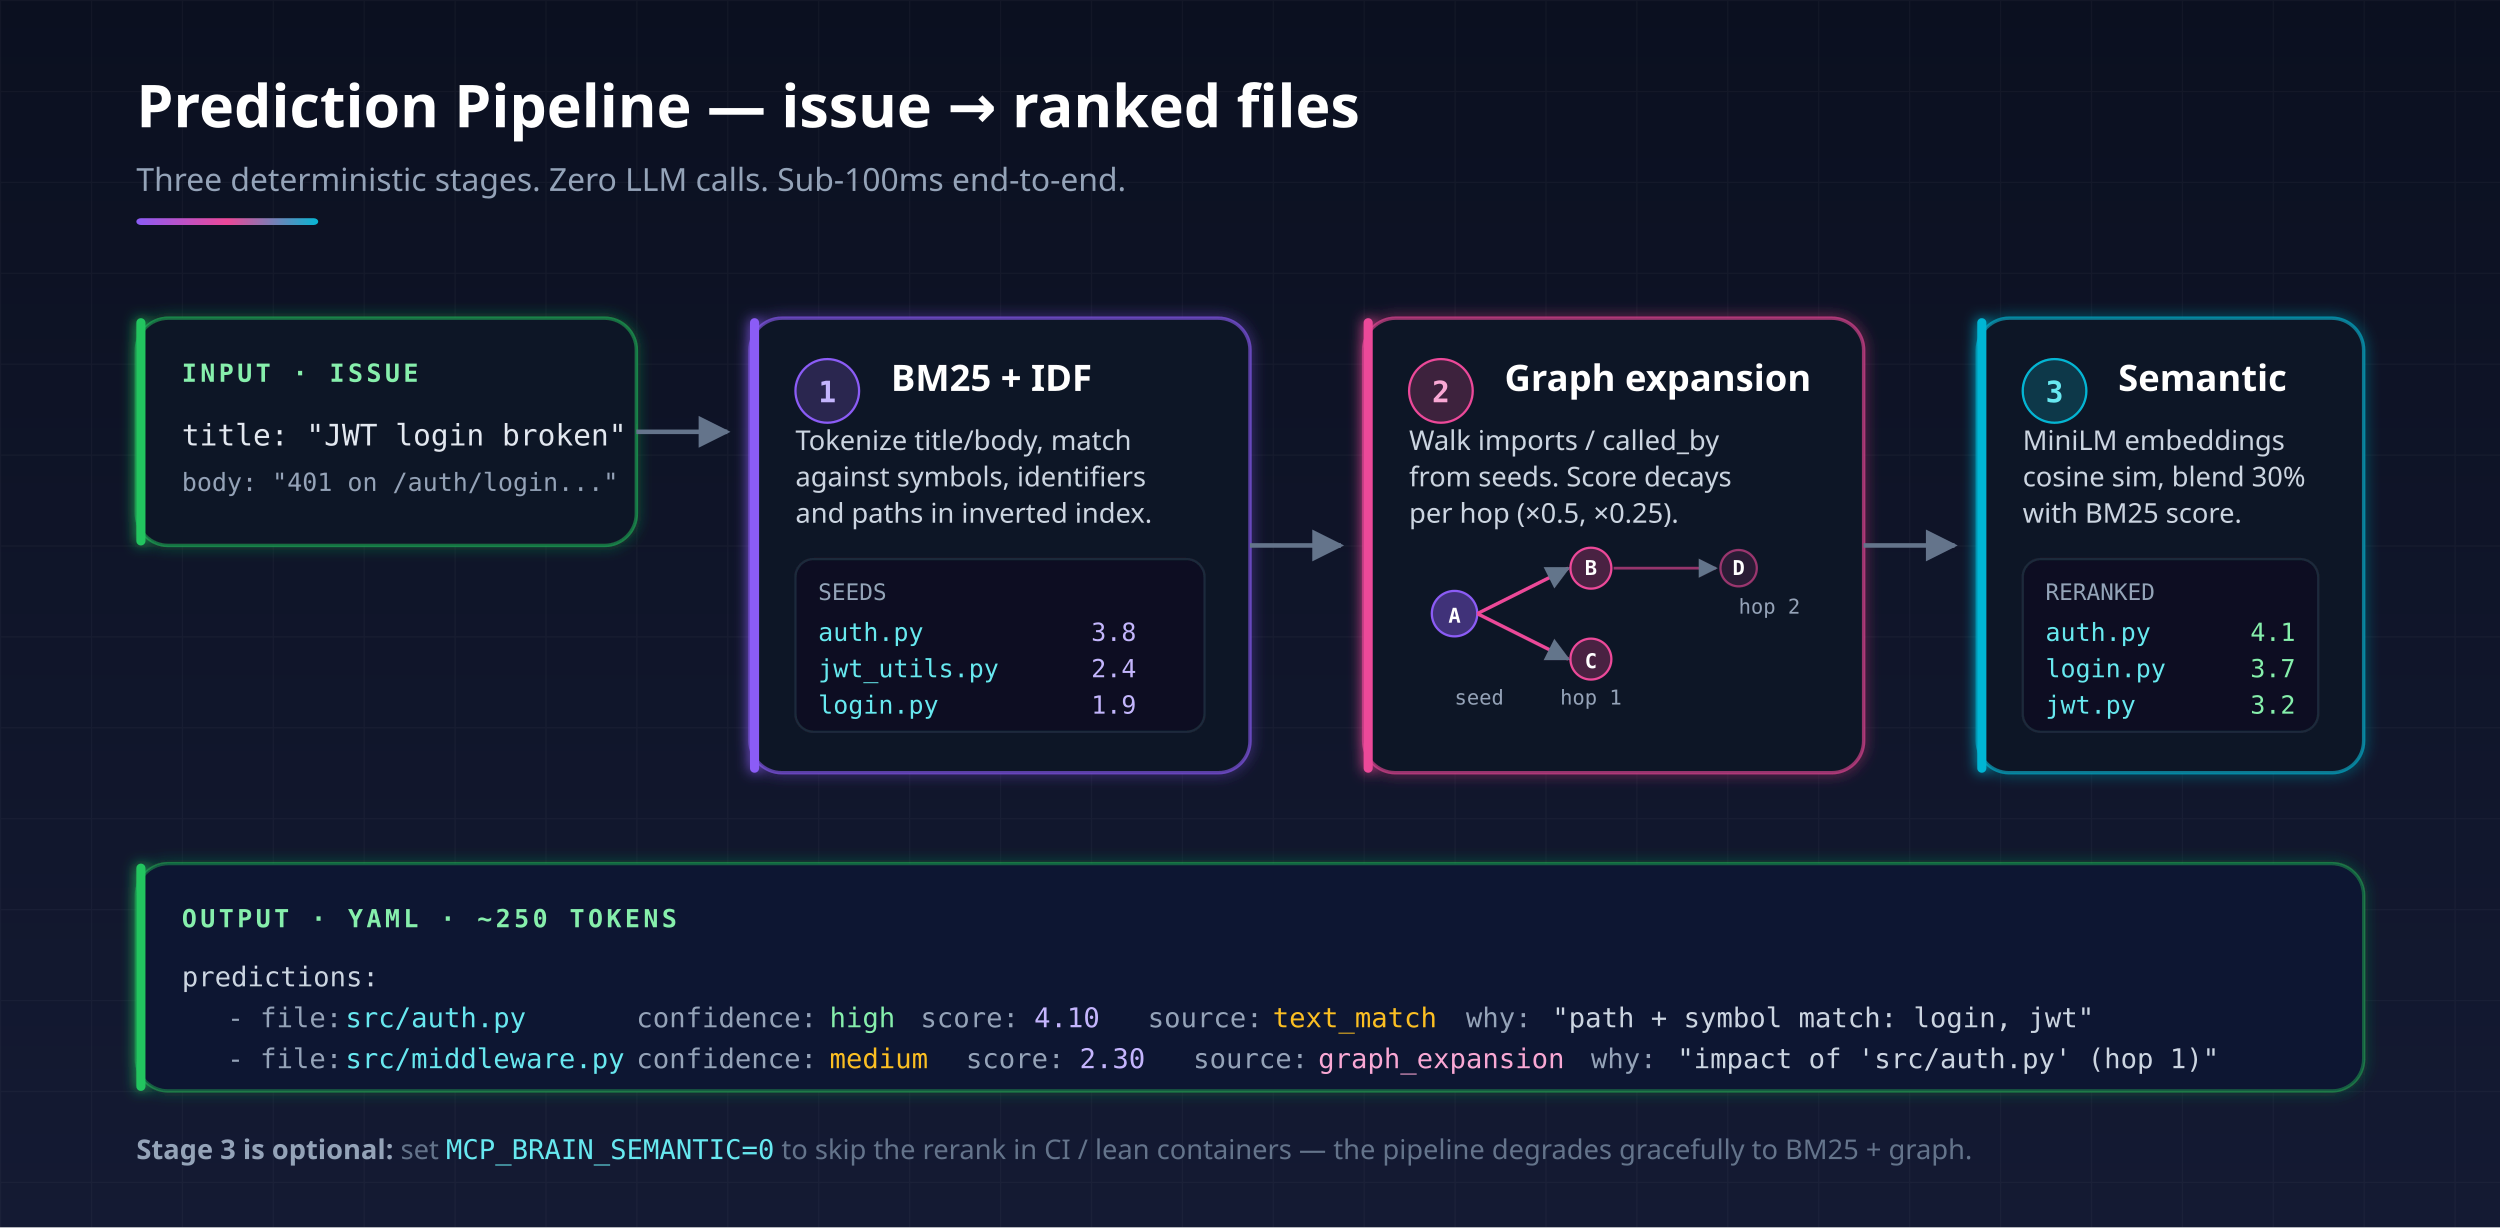
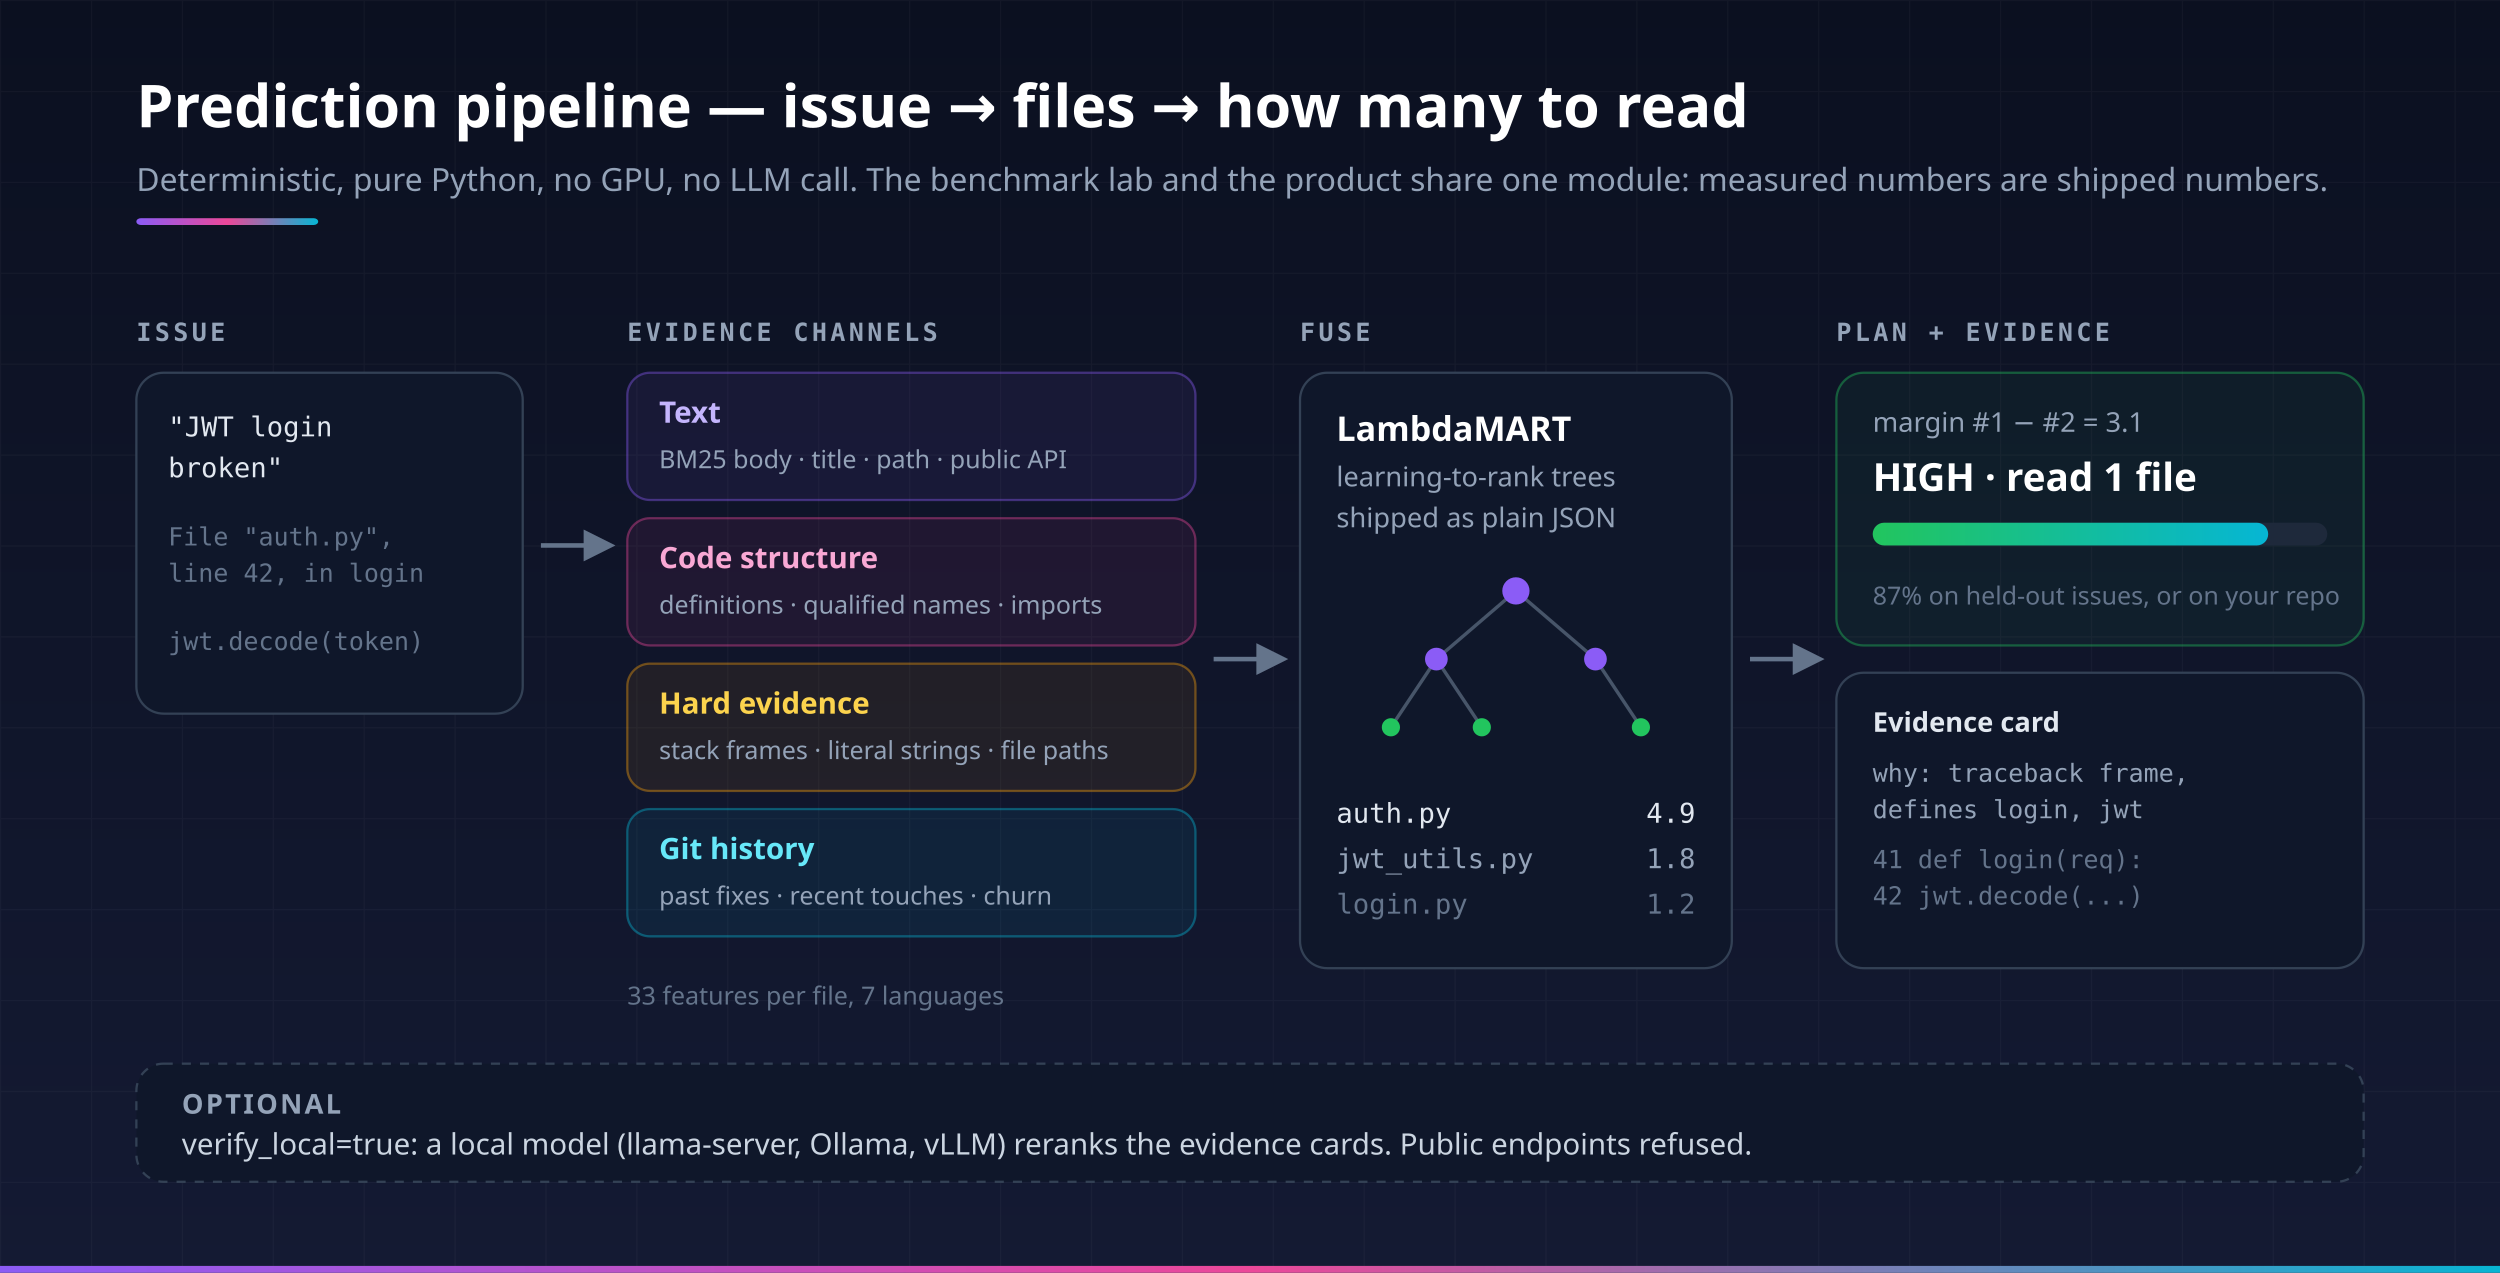
- <svg xmlns="http://www.w3.org/2000/svg" viewBox="0 0 1100 540" role="img" aria-label="mcp-brain prediction pipeline: BM25, graph expansion, semantic rerank">
+ <svg xmlns="http://www.w3.org/2000/svg" viewBox="0 0 1100 560" role="img" aria-label="mcp-brain prediction pipeline: issue text is scored on independent evidence channels (text, code structure, stack traces, Git history), a LambdaMART model shipped as JSON trees fuses them, the margin between the first two files sets the reading plan, and evidence cards explain every file. An optional local model can rerank.">
  <defs>
    <linearGradient id="bgP" x1="0%" y1="0%" x2="0%" y2="100%">
      <stop offset="0%" stop-color="#0b1020" />
      <stop offset="100%" stop-color="#141a33" />
    </linearGradient>
    <linearGradient id="accentP" x1="0%" y1="0%" x2="100%" y2="0%">
      <stop offset="0%" stop-color="#8b5cf6" />
      <stop offset="50%" stop-color="#ec4899" />
      <stop offset="100%" stop-color="#06b6d4" />
    </linearGradient>
+     <linearGradient id="hiP" x1="0%" y1="0%" x2="100%" y2="0%">
+       <stop offset="0%" stop-color="#22c55e" />
+       <stop offset="100%" stop-color="#06b6d4" />
+     </linearGradient>
    <pattern id="gridP" width="40" height="40" patternUnits="userSpaceOnUse">
      <path d="M 40 0 L 0 0 0 40" fill="none" stroke="#ffffff" stroke-opacity="0.035" stroke-width="1" />
    </pattern>
-     <marker id="arrowP" viewBox="0 0 10 10" refX="9" refY="5" markerWidth="7" markerHeight="7" orient="auto-start-reverse">
-       <path d="M 0 0 L 10 5 L 0 10 z" fill="#64748b" />
+     <marker id="arrowP" viewBox="0 0 10 10" refX="8" refY="5" markerWidth="7" markerHeight="7" orient="auto">
+       <path d="M0 0 L10 5 L0 10 z" fill="#64748b" />
    </marker>
-     <filter id="glowP" x="-20%" y="-20%" width="140%" height="140%">
-       <feGaussianBlur stdDeviation="3" result="b" />
-       <feMerge>
-         <feMergeNode in="b" />
-         <feMergeNode in="SourceGraphic" />
-       </feMerge>
-     </filter>
  </defs>
-   <rect width="1100" height="540" fill="url(#bgP)" />
-   <rect width="1100" height="540" fill="url(#gridP)" />
-   <text x="60" y="56" font-family="ui-sans-serif, system-ui, sans-serif" font-size="26" font-weight="700" fill="#ffffff">Prediction Pipeline — issue → ranked files</text>
-   <text x="60" y="84" font-family="ui-sans-serif, system-ui, sans-serif" font-size="14" fill="#94a3b8">Three deterministic stages. Zero LLM calls. Sub-100ms end-to-end.</text>
+   <rect width="1100" height="560" fill="url(#bgP)" />
+   <rect width="1100" height="560" fill="url(#gridP)" />
+   <text x="60" y="56" font-family="ui-sans-serif, system-ui, sans-serif" font-size="26" font-weight="700" fill="#ffffff">Prediction pipeline — issue → files → how many to read</text>
+   <text x="60" y="84" font-family="ui-sans-serif, system-ui, sans-serif" font-size="14" fill="#94a3b8">Deterministic, pure Python, no GPU, no LLM call. The benchmark lab and the product share one module: measured numbers are shipped numbers.</text>
  <rect x="60" y="96" width="80" height="3" rx="2" fill="url(#accentP)" />
-   <g transform="translate(60, 140)" filter="url(#glowP)">
-     <rect x="0" y="0" width="220" height="100" rx="14" fill="#111827" stroke="#22c55e" stroke-opacity="0.5" stroke-width="1.5" />
-     <rect x="0" y="0" width="4" height="100" rx="2" fill="#22c55e" />
-     <text x="20" y="28" font-family="ui-monospace, monospace" font-size="11" font-weight="700" fill="#86efac" letter-spacing="1.5">INPUT · ISSUE</text>
-     <text x="20" y="56" font-family="ui-monospace, monospace" font-size="13" fill="#e2e8f0">title: "JWT login broken"</text>
-     <text x="20" y="76" font-family="ui-monospace, monospace" font-size="11" fill="#94a3b8">body: "401 on /auth/login..."</text>
-   </g>
-   <line x1="280" y1="190" x2="320" y2="190" stroke="#64748b" stroke-width="2" marker-end="url(#arrowP)" />
-   <g transform="translate(330, 140)" filter="url(#glowP)">
-     <rect x="0" y="0" width="220" height="200" rx="14" fill="#111827" stroke="#8b5cf6" stroke-opacity="0.6" stroke-width="1.5" />
-     <rect x="0" y="0" width="4" height="200" rx="2" fill="#8b5cf6" />
-     <g transform="translate(20, 18)">
-       <circle cx="14" cy="14" r="14" fill="#8b5cf6" fill-opacity="0.2" stroke="#8b5cf6" />
-       <text x="14" y="19" text-anchor="middle" font-family="ui-monospace, monospace" font-size="13" font-weight="700" fill="#c4b5fd">1</text>
+   <g font-family="ui-sans-serif, system-ui, sans-serif">
+     <g transform="translate(60, 150)">
+       <text x="0" y="0" font-family="ui-monospace, monospace" font-size="11" font-weight="700" fill="#94a3b8" letter-spacing="1.5">ISSUE</text>
+       <rect x="0" y="14" width="170" height="150" rx="12" fill="#0f172a" stroke="#334155" />
+       <text x="14" y="42" font-family="ui-monospace, monospace" font-size="12" fill="#e2e8f0">"JWT login</text>
+       <text x="14" y="60" font-family="ui-monospace, monospace" font-size="12" fill="#e2e8f0"> broken"</text>
+       <text x="14" y="90" font-family="ui-monospace, monospace" font-size="11" fill="#64748b">File "auth.py",</text>
+       <text x="14" y="106" font-family="ui-monospace, monospace" font-size="11" fill="#64748b"> line 42, in login</text>
+       <text x="14" y="136" font-family="ui-monospace, monospace" font-size="11" fill="#64748b">jwt.decode(token)</text>
    </g>
-     <text x="62" y="32" font-family="ui-sans-serif, system-ui, sans-serif" font-size="16" font-weight="700" fill="#ffffff">BM25 + IDF</text>
-     <text x="20" y="58" font-family="ui-sans-serif, system-ui, sans-serif" font-size="12" fill="#cbd5e1">Tokenize title/body, match</text>
-     <text x="20" y="74" font-family="ui-sans-serif, system-ui, sans-serif" font-size="12" fill="#cbd5e1">against symbols, identifiers</text>
-     <text x="20" y="90" font-family="ui-sans-serif, system-ui, sans-serif" font-size="12" fill="#cbd5e1">and paths in inverted index.</text>
-     <rect x="20" y="106" width="180" height="76" rx="8" fill="#0b1020" stroke="#1e293b" />
-     <text x="30" y="124" font-family="ui-monospace, monospace" font-size="10" fill="#94a3b8">SEEDS</text>
-     <text x="30" y="142" font-family="ui-monospace, monospace" font-size="11" fill="#67e8f0">auth.py</text>
-     <text x="170" y="142" text-anchor="end" font-family="ui-monospace, monospace" font-size="11" fill="#c4b5fd">3.8</text>
-     <text x="30" y="158" font-family="ui-monospace, monospace" font-size="11" fill="#67e8f0">jwt_utils.py</text>
-     <text x="170" y="158" text-anchor="end" font-family="ui-monospace, monospace" font-size="11" fill="#c4b5fd">2.4</text>
-     <text x="30" y="174" font-family="ui-monospace, monospace" font-size="11" fill="#67e8f0">login.py</text>
-     <text x="170" y="174" text-anchor="end" font-family="ui-monospace, monospace" font-size="11" fill="#c4b5fd">1.9</text>
-   </g>
-   <line x1="550" y1="240" x2="590" y2="240" stroke="#64748b" stroke-width="2" marker-end="url(#arrowP)" />
-   <g transform="translate(600, 140)" filter="url(#glowP)">
-     <rect x="0" y="0" width="220" height="200" rx="14" fill="#111827" stroke="#ec4899" stroke-opacity="0.6" stroke-width="1.5" />
-     <rect x="0" y="0" width="4" height="200" rx="2" fill="#ec4899" />
-     <g transform="translate(20, 18)">
-       <circle cx="14" cy="14" r="14" fill="#ec4899" fill-opacity="0.2" stroke="#ec4899" />
-       <text x="14" y="19" text-anchor="middle" font-family="ui-monospace, monospace" font-size="13" font-weight="700" fill="#f9a8d4">2</text>
+     <path d="M238 240 L268 240" stroke="#64748b" stroke-width="2" marker-end="url(#arrowP)" />
+     <g transform="translate(276, 150)">
+       <text x="0" y="0" font-family="ui-monospace, monospace" font-size="11" font-weight="700" fill="#94a3b8" letter-spacing="1.5">EVIDENCE CHANNELS</text>
+       <g transform="translate(0, 14)">
+         <rect x="0" y="0" width="250" height="56" rx="10" fill="#8b5cf6" fill-opacity="0.08" stroke="#8b5cf6" stroke-opacity="0.4" />
+         <text x="14" y="22" font-size="13" font-weight="700" fill="#c4b5fd">Text</text>
+         <text x="14" y="42" font-size="11" fill="#94a3b8">BM25 body · title · path · public API</text>
+       </g>
+       <g transform="translate(0, 78)">
+         <rect x="0" y="0" width="250" height="56" rx="10" fill="#ec4899" fill-opacity="0.08" stroke="#ec4899" stroke-opacity="0.4" />
+         <text x="14" y="22" font-size="13" font-weight="700" fill="#f9a8d4">Code structure</text>
+         <text x="14" y="42" font-size="11" fill="#94a3b8">definitions · qualified names · imports</text>
+       </g>
+       <g transform="translate(0, 142)">
+         <rect x="0" y="0" width="250" height="56" rx="10" fill="#f59e0b" fill-opacity="0.08" stroke="#f59e0b" stroke-opacity="0.4" />
+         <text x="14" y="22" font-size="13" font-weight="700" fill="#fcd34d">Hard evidence</text>
+         <text x="14" y="42" font-size="11" fill="#94a3b8">stack frames · literal strings · file paths</text>
+       </g>
+       <g transform="translate(0, 206)">
+         <rect x="0" y="0" width="250" height="56" rx="10" fill="#06b6d4" fill-opacity="0.08" stroke="#06b6d4" stroke-opacity="0.4" />
+         <text x="14" y="22" font-size="13" font-weight="700" fill="#67e8f9">Git history</text>
+         <text x="14" y="42" font-size="11" fill="#94a3b8">past fixes · recent touches · churn</text>
+       </g>
+       <text x="0" y="292" font-size="11" fill="#64748b">33 features per file, 7 languages</text>
    </g>
-     <text x="62" y="32" font-family="ui-sans-serif, system-ui, sans-serif" font-size="16" font-weight="700" fill="#ffffff">Graph expansion</text>
-     <text x="20" y="58" font-family="ui-sans-serif, system-ui, sans-serif" font-size="12" fill="#cbd5e1">Walk imports / called_by</text>
-     <text x="20" y="74" font-family="ui-sans-serif, system-ui, sans-serif" font-size="12" fill="#cbd5e1">from seeds. Score decays</text>
-     <text x="20" y="90" font-family="ui-sans-serif, system-ui, sans-serif" font-size="12" fill="#cbd5e1">per hop (×0.5, ×0.25).</text>
-     <g transform="translate(40, 110)">
-       <circle cx="0" cy="20" r="10" fill="#8b5cf6" fill-opacity="0.4" stroke="#8b5cf6" />
-       <text x="0" y="24" text-anchor="middle" font-family="ui-monospace, monospace" font-size="9" font-weight="700" fill="#fff">A</text>
-       <line x1="10" y1="20" x2="50" y2="0" stroke="#ec4899" stroke-width="1.5" marker-end="url(#arrowP)" />
-       <line x1="10" y1="20" x2="50" y2="40" stroke="#ec4899" stroke-width="1.5" marker-end="url(#arrowP)" />
-       <circle cx="60" cy="0" r="9" fill="#ec4899" fill-opacity="0.25" stroke="#ec4899" />
-       <text x="60" y="3" text-anchor="middle" font-family="ui-monospace, monospace" font-size="9" font-weight="700" fill="#fff">B</text>
-       <line x1="70" y1="0" x2="115" y2="0" stroke="#ec4899" stroke-width="1.2" stroke-opacity="0.6" marker-end="url(#arrowP)" />
-       <circle cx="60" cy="40" r="9" fill="#ec4899" fill-opacity="0.25" stroke="#ec4899" />
-       <text x="60" y="44" text-anchor="middle" font-family="ui-monospace, monospace" font-size="9" font-weight="700" fill="#fff">C</text>
-       <circle cx="125" cy="0" r="8" fill="#ec4899" fill-opacity="0.12" stroke="#ec4899" stroke-opacity="0.6" />
-       <text x="125" y="3" text-anchor="middle" font-family="ui-monospace, monospace" font-size="9" font-weight="700" fill="#fff">D</text>
-       <text x="0" y="60" font-family="ui-monospace, monospace" font-size="9" fill="#94a3b8">seed</text>
-       <text x="60" y="60" text-anchor="middle" font-family="ui-monospace, monospace" font-size="9" fill="#94a3b8">hop 1</text>
-       <text x="125" y="20" font-family="ui-monospace, monospace" font-size="9" fill="#94a3b8">hop 2</text>
+     <path d="M534 290 L564 290" stroke="#64748b" stroke-width="2" marker-end="url(#arrowP)" />
+     <g transform="translate(572, 150)">
+       <text x="0" y="0" font-family="ui-monospace, monospace" font-size="11" font-weight="700" fill="#94a3b8" letter-spacing="1.5">FUSE</text>
+       <rect x="0" y="14" width="190" height="262" rx="12" fill="#0f172a" stroke="#334155" />
+       <text x="16" y="44" font-size="15" font-weight="700" fill="#ffffff">LambdaMART</text>
+       <text x="16" y="64" font-size="12" fill="#94a3b8">learning-to-rank trees</text>
+       <text x="16" y="82" font-size="12" fill="#94a3b8">shipped as plain JSON</text>
+       <g stroke="#475569" stroke-width="1.5" fill="none">
+         <path d="M95 110 L60 140 M95 110 L130 140 M60 140 L40 170 M60 140 L80 170 M130 140 L150 170" />
+       </g>
+       <g fill="#8b5cf6">
+         <circle cx="95" cy="110" r="6" />
+         <circle cx="60" cy="140" r="5" />
+         <circle cx="130" cy="140" r="5" />
+       </g>
+       <g fill="#22c55e">
+         <circle cx="40" cy="170" r="4" />
+         <circle cx="80" cy="170" r="4" />
+         <circle cx="150" cy="170" r="4" />
+       </g>
+       <text x="16" y="212" font-family="ui-monospace, monospace" font-size="12" fill="#e2e8f0">auth.py</text>
+       <text x="174" y="212" text-anchor="end" font-family="ui-monospace, monospace" font-size="12" fill="#e2e8f0">4.9</text>
+       <text x="16" y="232" font-family="ui-monospace, monospace" font-size="12" fill="#94a3b8">jwt_utils.py</text>
+       <text x="174" y="232" text-anchor="end" font-family="ui-monospace, monospace" font-size="12" fill="#94a3b8">1.8</text>
+       <text x="16" y="252" font-family="ui-monospace, monospace" font-size="12" fill="#64748b">login.py</text>
+       <text x="174" y="252" text-anchor="end" font-family="ui-monospace, monospace" font-size="12" fill="#64748b">1.2</text>
+     </g>
+     <path d="M770 290 L800 290" stroke="#64748b" stroke-width="2" marker-end="url(#arrowP)" />
+     <g transform="translate(808, 150)">
+       <text x="0" y="0" font-family="ui-monospace, monospace" font-size="11" font-weight="700" fill="#94a3b8" letter-spacing="1.5">PLAN + EVIDENCE</text>
+       <rect x="0" y="14" width="232" height="120" rx="12" fill="#22c55e" fill-opacity="0.06" stroke="#22c55e" stroke-opacity="0.4" />
+       <text x="16" y="40" font-size="12" fill="#94a3b8">margin #1 − #2 = 3.1</text>
+       <text x="16" y="66" font-size="17" font-weight="700" fill="#ffffff">HIGH · read 1 file</text>
+       <rect x="16" y="80" width="200" height="10" rx="5" fill="#1e293b" />
+       <rect x="16" y="80" width="174" height="10" rx="5" fill="url(#hiP)" />
+       <text x="16" y="116" font-size="11" fill="#64748b">87% on held-out issues, or on your repo</text>
+       <rect x="0" y="146" width="232" height="130" rx="12" fill="#0f172a" stroke="#334155" />
+       <text x="16" y="172" font-size="12" font-weight="700" fill="#e2e8f0">Evidence card</text>
+       <text x="16" y="194" font-family="ui-monospace, monospace" font-size="11" fill="#94a3b8">why: traceback frame,</text>
+       <text x="16" y="210" font-family="ui-monospace, monospace" font-size="11" fill="#94a3b8">  defines login, jwt</text>
+       <text x="16" y="232" font-family="ui-monospace, monospace" font-size="11" fill="#64748b">41 def login(req):</text>
+       <text x="16" y="248" font-family="ui-monospace, monospace" font-size="11" fill="#64748b">42   jwt.decode(...)</text>
    </g>
  </g>
-   <line x1="820" y1="240" x2="860" y2="240" stroke="#64748b" stroke-width="2" marker-end="url(#arrowP)" />
-   <g transform="translate(870, 140)" filter="url(#glowP)">
-     <rect x="0" y="0" width="170" height="200" rx="14" fill="#111827" stroke="#06b6d4" stroke-opacity="0.6" stroke-width="1.5" />
-     <rect x="0" y="0" width="4" height="200" rx="2" fill="#06b6d4" />
-     <g transform="translate(20, 18)">
-       <circle cx="14" cy="14" r="14" fill="#06b6d4" fill-opacity="0.2" stroke="#06b6d4" />
-       <text x="14" y="19" text-anchor="middle" font-family="ui-monospace, monospace" font-size="13" font-weight="700" fill="#67e8f0">3</text>
-     </g>
-     <text x="62" y="32" font-family="ui-sans-serif, system-ui, sans-serif" font-size="16" font-weight="700" fill="#ffffff">Semantic</text>
-     <text x="20" y="58" font-family="ui-sans-serif, system-ui, sans-serif" font-size="12" fill="#cbd5e1">MiniLM embeddings</text>
-     <text x="20" y="74" font-family="ui-sans-serif, system-ui, sans-serif" font-size="12" fill="#cbd5e1">cosine sim, blend 30%</text>
-     <text x="20" y="90" font-family="ui-sans-serif, system-ui, sans-serif" font-size="12" fill="#cbd5e1">with BM25 score.</text>
-     <rect x="20" y="106" width="130" height="76" rx="8" fill="#0b1020" stroke="#1e293b" />
-     <text x="30" y="124" font-family="ui-monospace, monospace" font-size="10" fill="#94a3b8">RERANKED</text>
-     <text x="30" y="142" font-family="ui-monospace, monospace" font-size="11" fill="#67e8f0">auth.py</text>
-     <text x="140" y="142" text-anchor="end" font-family="ui-monospace, monospace" font-size="11" fill="#86efac">4.1</text>
-     <text x="30" y="158" font-family="ui-monospace, monospace" font-size="11" fill="#67e8f0">login.py</text>
-     <text x="140" y="158" text-anchor="end" font-family="ui-monospace, monospace" font-size="11" fill="#86efac">3.7</text>
-     <text x="30" y="174" font-family="ui-monospace, monospace" font-size="11" fill="#67e8f0">jwt.py</text>
-     <text x="140" y="174" text-anchor="end" font-family="ui-monospace, monospace" font-size="11" fill="#86efac">3.2</text>
+   <g transform="translate(60, 468)" font-family="ui-sans-serif, system-ui, sans-serif">
+     <rect x="0" y="0" width="980" height="52" rx="12" fill="#0f172a" stroke="#334155" stroke-dasharray="4 4" />
+     <text x="20" y="22" font-size="12" font-weight="700" fill="#94a3b8" letter-spacing="1">OPTIONAL</text>
+     <text x="20" y="40" font-size="13" fill="#cbd5e1">verify_local=true: a local model (llama-server, Ollama, vLLM) reranks the evidence cards. Public endpoints refused.</text>
  </g>
-   <g transform="translate(60, 380)" filter="url(#glowP)">
-     <rect x="0" y="0" width="980" height="100" rx="14" fill="#0d1430" stroke="#22c55e" stroke-opacity="0.4" stroke-width="1.5" />
-     <rect x="0" y="0" width="4" height="100" rx="2" fill="#22c55e" />
-     <text x="20" y="28" font-family="ui-monospace, monospace" font-size="11" font-weight="700" fill="#86efac" letter-spacing="1.5">OUTPUT · YAML · ~250 TOKENS</text>
-     <g font-family="ui-monospace, monospace" font-size="12">
-       <text x="20" y="54" fill="#cbd5e1">predictions:</text>
-       <text x="40" y="72" fill="#94a3b8">- file:</text>
-       <text x="92" y="72" fill="#67e8f0">src/auth.py</text>
-       <text x="220" y="72" fill="#94a3b8">confidence:</text>
-       <text x="305" y="72" fill="#86efac">high</text>
-       <text x="345" y="72" fill="#94a3b8">score:</text>
-       <text x="395" y="72" fill="#c4b5fd">4.10</text>
-       <text x="445" y="72" fill="#94a3b8">source:</text>
-       <text x="500" y="72" fill="#fbbf24">text_match</text>
-       <text x="585" y="72" fill="#94a3b8">why:</text>
-       <text x="623" y="72" fill="#cbd5e1">"path + symbol match: login, jwt"</text>
-       <text x="40" y="90" fill="#94a3b8">- file:</text>
-       <text x="92" y="90" fill="#67e8f0">src/middleware.py</text>
-       <text x="220" y="90" fill="#94a3b8">confidence:</text>
-       <text x="305" y="90" fill="#fbbf24">medium</text>
-       <text x="365" y="90" fill="#94a3b8">score:</text>
-       <text x="415" y="90" fill="#c4b5fd">2.30</text>
-       <text x="465" y="90" fill="#94a3b8">source:</text>
-       <text x="520" y="90" fill="#f9a8d4">graph_expansion</text>
-       <text x="640" y="90" fill="#94a3b8">why:</text>
-       <text x="678" y="90" fill="#cbd5e1">"impact of 'src/auth.py' (hop 1)"</text>
-     </g>
-   </g>
-   <text x="60" y="510" font-family="ui-sans-serif, system-ui, sans-serif" font-size="12" fill="#64748b">
-     <tspan font-weight="700" fill="#94a3b8">Stage 3 is optional:</tspan> set
-     <tspan font-family="ui-monospace, monospace" fill="#67e8f0"> MCP_BRAIN_SEMANTIC=0</tspan>
-     to skip the rerank in CI / lean containers — the pipeline degrades gracefully to BM25 + graph.
-   </text>
+   <rect x="0" y="557" width="1100" height="3" fill="url(#accentP)" />
</svg>
